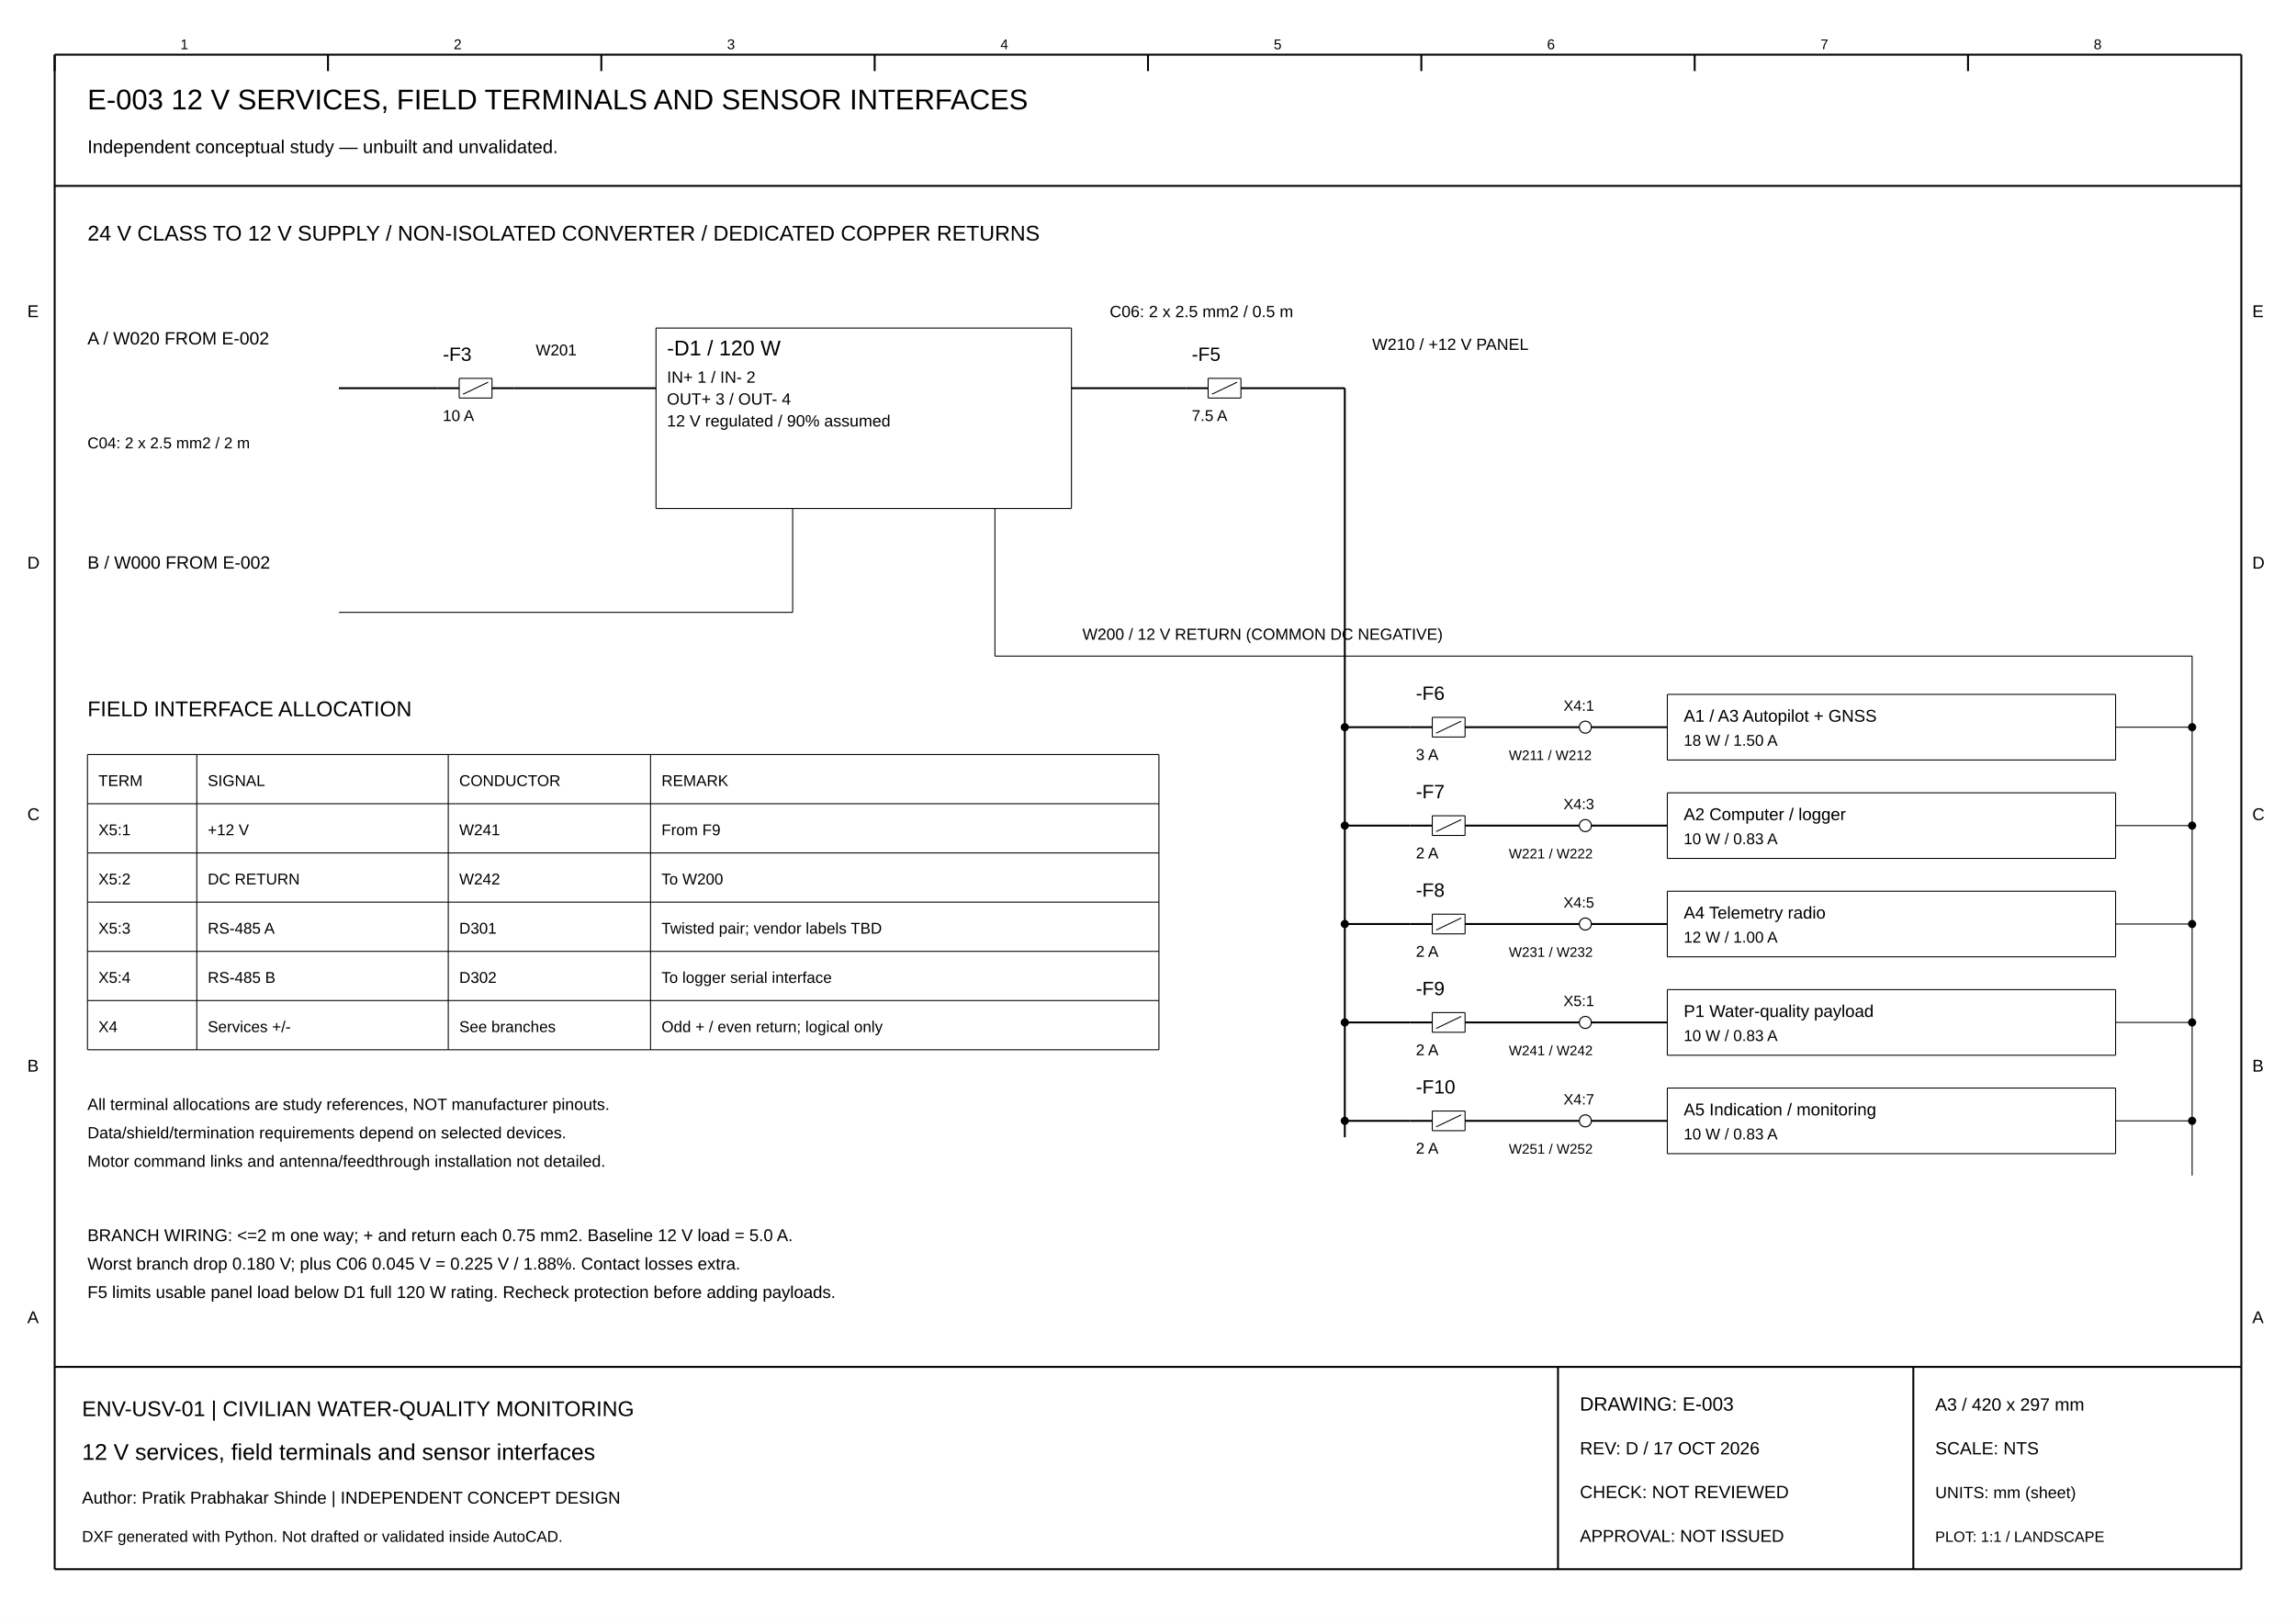
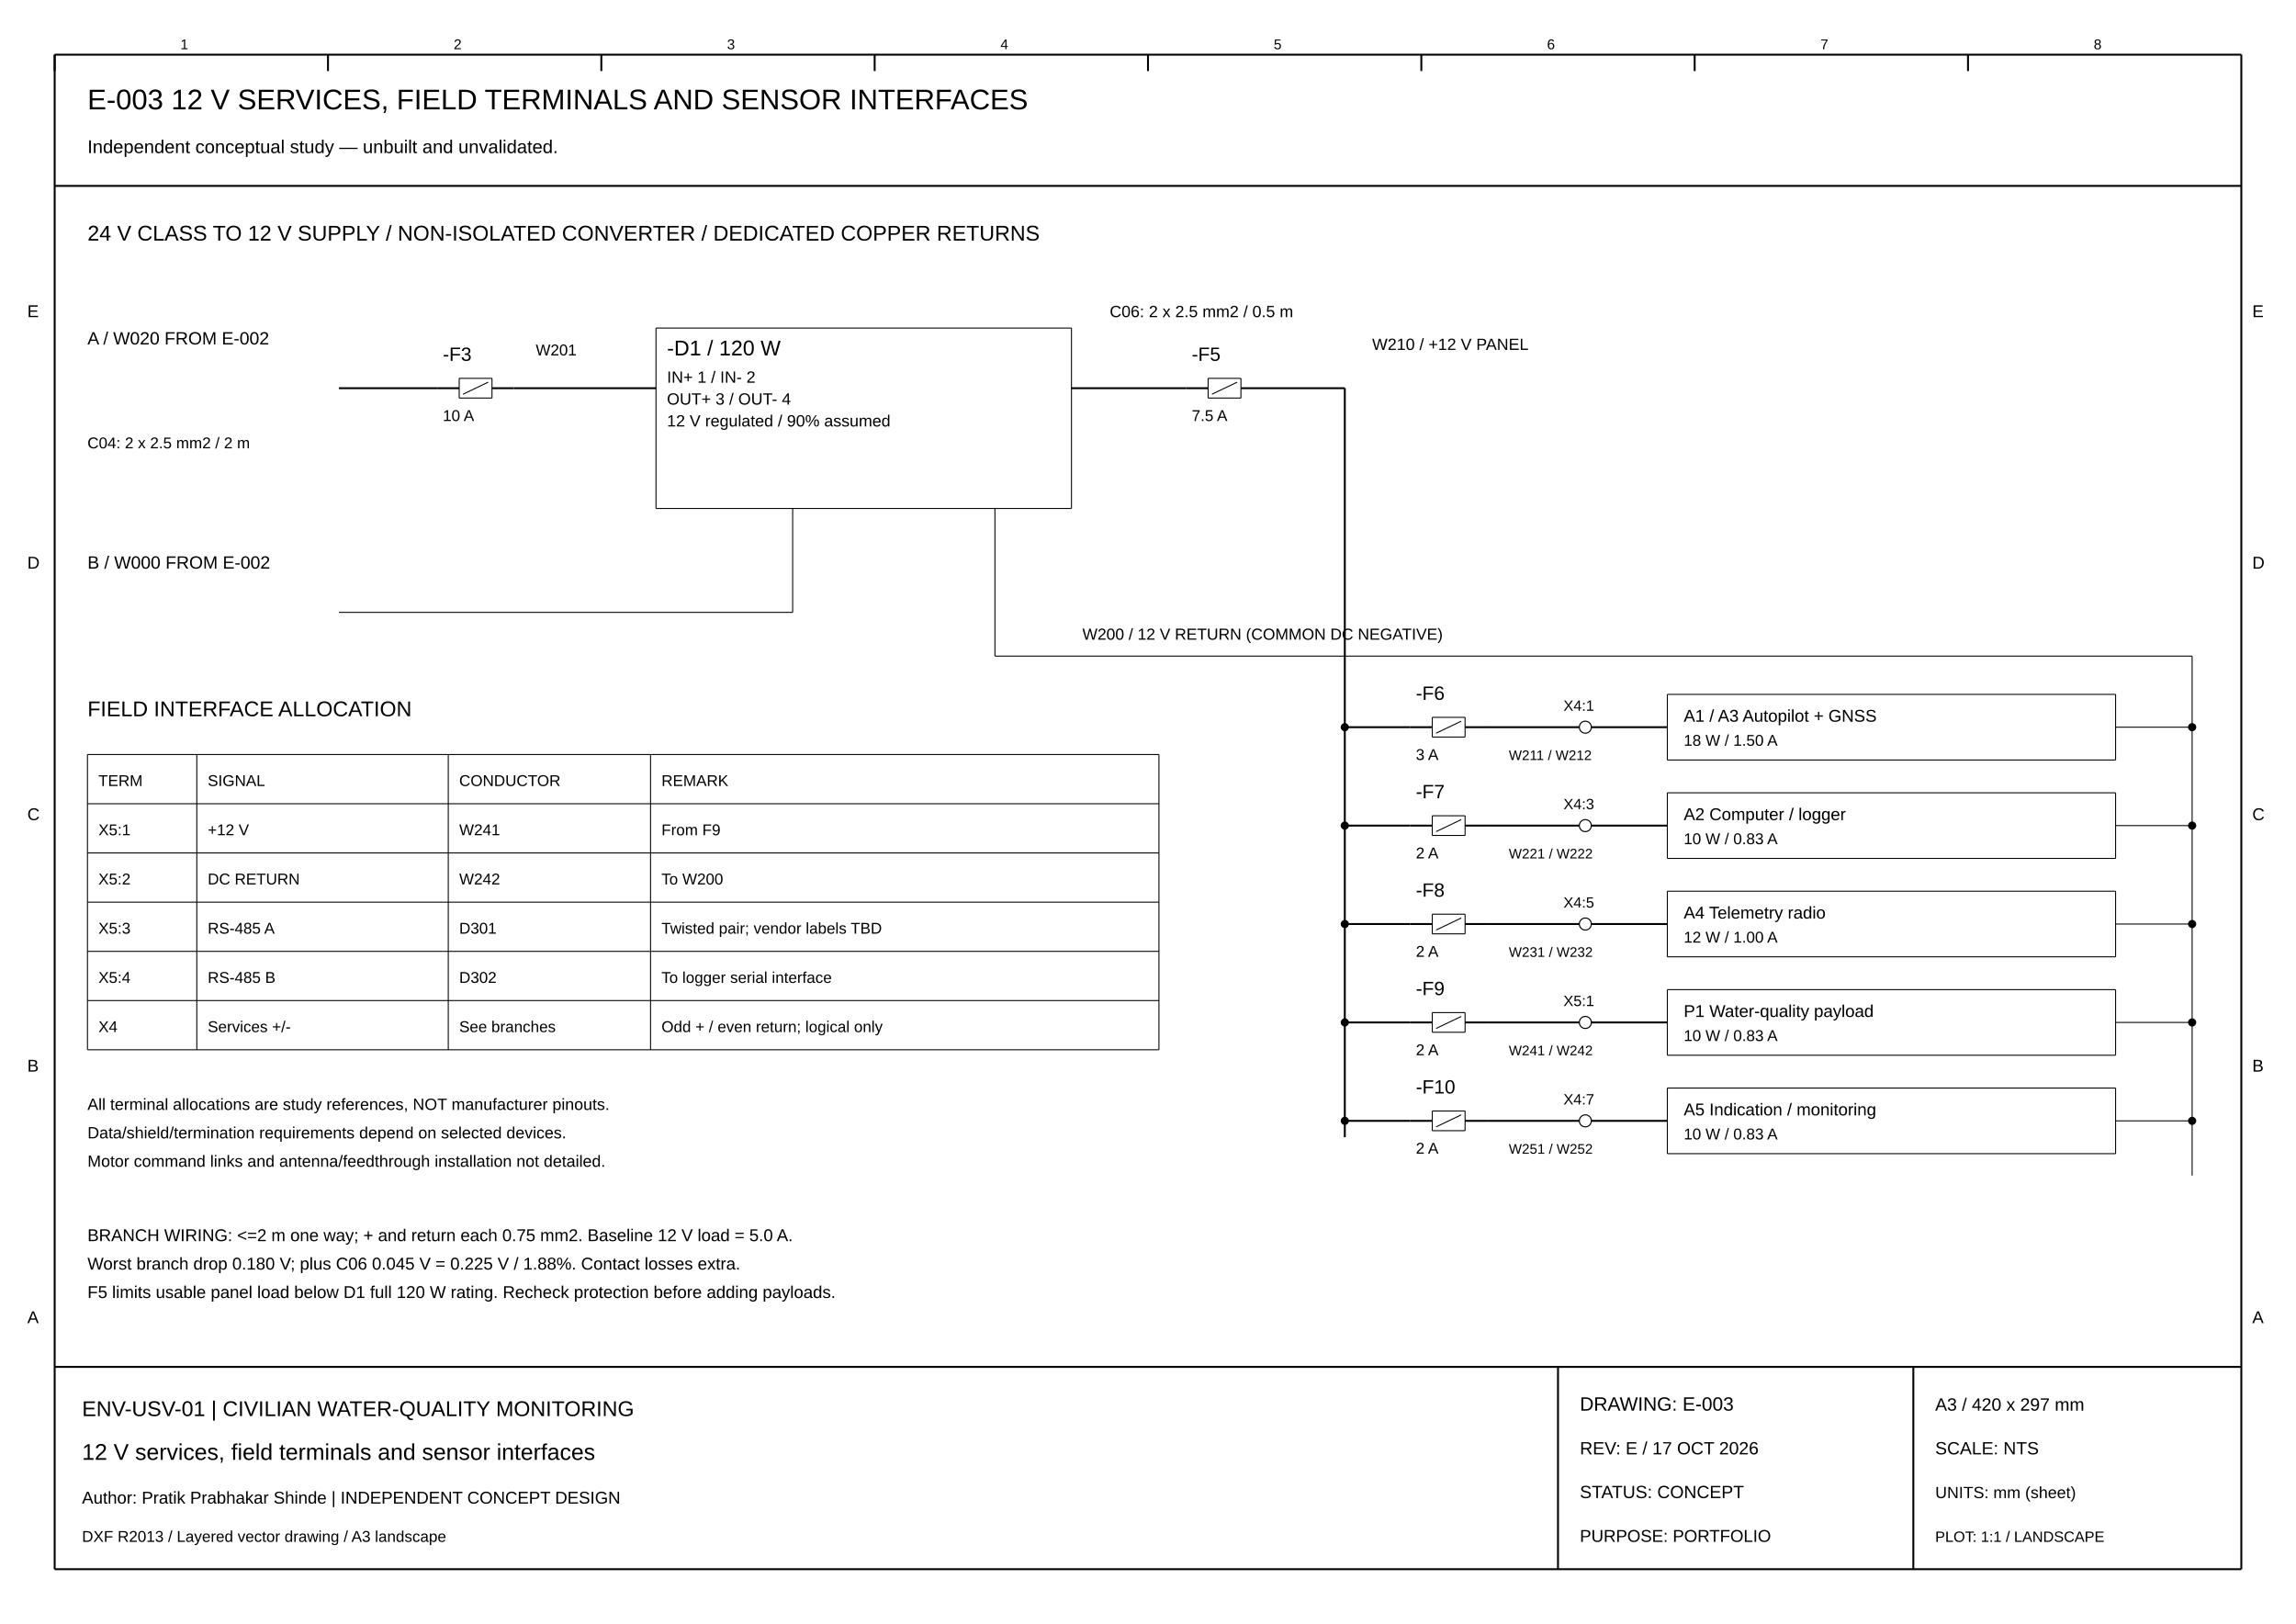
<svg xmlns="http://www.w3.org/2000/svg" viewBox="0 0 420 297" width="1680" height="1188">
  <rect width="420" height="297" fill="white" />
  <line x1="10" y1="287" x2="410" y2="287" stroke="black" stroke-width="0.35" />
  <line x1="410" y1="287" x2="410" y2="10" stroke="black" stroke-width="0.35" />
  <line x1="410" y1="10" x2="10" y2="10" stroke="black" stroke-width="0.35" />
  <line x1="10" y1="10" x2="10" y2="287" stroke="black" stroke-width="0.35" />
  <line x1="10" y1="13" x2="10" y2="10" stroke="black" stroke-width="0.35" />
  <text x="33" y="9" font-family="Arial,Helvetica,sans-serif" font-size="2.6">1</text>
  <line x1="60" y1="13" x2="60" y2="10" stroke="black" stroke-width="0.35" />
  <text x="83" y="9" font-family="Arial,Helvetica,sans-serif" font-size="2.6">2</text>
  <line x1="110" y1="13" x2="110" y2="10" stroke="black" stroke-width="0.35" />
  <text x="133" y="9" font-family="Arial,Helvetica,sans-serif" font-size="2.6">3</text>
  <line x1="160" y1="13" x2="160" y2="10" stroke="black" stroke-width="0.35" />
  <text x="183" y="9" font-family="Arial,Helvetica,sans-serif" font-size="2.6">4</text>
  <line x1="210" y1="13" x2="210" y2="10" stroke="black" stroke-width="0.35" />
  <text x="233" y="9" font-family="Arial,Helvetica,sans-serif" font-size="2.6">5</text>
  <line x1="260" y1="13" x2="260" y2="10" stroke="black" stroke-width="0.35" />
  <text x="283" y="9" font-family="Arial,Helvetica,sans-serif" font-size="2.6">6</text>
  <line x1="310" y1="13" x2="310" y2="10" stroke="black" stroke-width="0.35" />
  <text x="333" y="9" font-family="Arial,Helvetica,sans-serif" font-size="2.6">7</text>
  <line x1="360" y1="13" x2="360" y2="10" stroke="black" stroke-width="0.35" />
  <text x="383" y="9" font-family="Arial,Helvetica,sans-serif" font-size="2.6">8</text>
  <text x="5" y="242" font-family="Arial,Helvetica,sans-serif" font-size="3.12">A</text>
  <text x="412" y="242" font-family="Arial,Helvetica,sans-serif" font-size="3.12">A</text>
  <text x="5" y="196" font-family="Arial,Helvetica,sans-serif" font-size="3.12">B</text>
  <text x="412" y="196" font-family="Arial,Helvetica,sans-serif" font-size="3.12">B</text>
  <text x="5" y="150" font-family="Arial,Helvetica,sans-serif" font-size="3.12">C</text>
  <text x="412" y="150" font-family="Arial,Helvetica,sans-serif" font-size="3.12">C</text>
  <text x="5" y="104" font-family="Arial,Helvetica,sans-serif" font-size="3.12">D</text>
  <text x="412" y="104" font-family="Arial,Helvetica,sans-serif" font-size="3.12">D</text>
  <text x="5" y="58" font-family="Arial,Helvetica,sans-serif" font-size="3.12">E</text>
  <text x="412" y="58" font-family="Arial,Helvetica,sans-serif" font-size="3.12">E</text>
  <text x="16" y="20" font-family="Arial,Helvetica,sans-serif" font-size="5.2">E-003  12 V SERVICES, FIELD TERMINALS AND SENSOR INTERFACES</text>
  <text x="16" y="28" font-family="Arial,Helvetica,sans-serif" font-size="3.38">Independent conceptual study — unbuilt and unvalidated.</text>
  <line x1="10" y1="34" x2="410" y2="34" stroke="black" stroke-width="0.35" />
  <line x1="10" y1="250" x2="410" y2="250" stroke="black" stroke-width="0.35" />
  <text x="15" y="259" font-family="Arial,Helvetica,sans-serif" font-size="3.9">ENV-USV-01  |  CIVILIAN WATER-QUALITY MONITORING</text>
  <text x="15" y="267" font-family="Arial,Helvetica,sans-serif" font-size="4.16">12 V services, field terminals and sensor interfaces</text>
  <text x="15" y="275" font-family="Arial,Helvetica,sans-serif" font-size="3.12">Author: Pratik Prabhakar Shinde   |   INDEPENDENT CONCEPT DESIGN</text>
-   <text x="15" y="282" font-family="Arial,Helvetica,sans-serif" font-size="2.86">DXF generated with Python. Not drafted or validated inside AutoCAD.</text>
+   <text x="15" y="282" font-family="Arial,Helvetica,sans-serif" font-size="2.86">DXF R2013 / Layered vector drawing / A3 landscape</text>
  <line x1="285" y1="287" x2="285" y2="250" stroke="black" stroke-width="0.35" />
  <line x1="350" y1="287" x2="350" y2="250" stroke="black" stroke-width="0.35" />
  <text x="289" y="258" font-family="Arial,Helvetica,sans-serif" font-size="3.51">DRAWING: E-003</text>
-   <text x="289" y="266" font-family="Arial,Helvetica,sans-serif" font-size="3.25">REV: D / 17 OCT 2026</text>
-   <text x="289" y="274" font-family="Arial,Helvetica,sans-serif" font-size="3.25">CHECK: NOT REVIEWED</text>
-   <text x="289" y="282" font-family="Arial,Helvetica,sans-serif" font-size="3.12">APPROVAL: NOT ISSUED</text>
+   <text x="289" y="266" font-family="Arial,Helvetica,sans-serif" font-size="3.25">REV: E / 17 OCT 2026</text>
+   <text x="289" y="274" font-family="Arial,Helvetica,sans-serif" font-size="3.25">STATUS: CONCEPT</text>
+   <text x="289" y="282" font-family="Arial,Helvetica,sans-serif" font-size="3.12">PURPOSE: PORTFOLIO</text>
  <text x="354" y="258" font-family="Arial,Helvetica,sans-serif" font-size="3.25">A3 / 420 x 297 mm</text>
  <text x="354" y="266" font-family="Arial,Helvetica,sans-serif" font-size="3.25">SCALE: NTS</text>
  <text x="354" y="274" font-family="Arial,Helvetica,sans-serif" font-size="2.99">UNITS: mm (sheet)</text>
  <text x="354" y="282" font-family="Arial,Helvetica,sans-serif" font-size="2.73">PLOT: 1:1 / LANDSCAPE</text>
  <text x="16" y="44" font-family="Arial,Helvetica,sans-serif" font-size="3.9">24 V CLASS TO 12 V SUPPLY / NON-ISOLATED CONVERTER / DEDICATED COPPER RETURNS</text>
  <text x="16" y="63" font-family="Arial,Helvetica,sans-serif" font-size="3.25">A / W020 FROM E-002</text>
  <line x1="62" y1="71" x2="80" y2="71" stroke="black" stroke-width="0.35" />
  <line x1="80" y1="71" x2="84" y2="71" stroke="black" stroke-width="0.35" />
  <line x1="84" y1="72.8" x2="90" y2="72.8" stroke="black" stroke-width="0.18" />
  <line x1="90" y1="72.8" x2="90" y2="69.2" stroke="black" stroke-width="0.18" />
  <line x1="90" y1="69.2" x2="84" y2="69.2" stroke="black" stroke-width="0.18" />
  <line x1="84" y1="69.2" x2="84" y2="72.8" stroke="black" stroke-width="0.18" />
  <line x1="84.7" y1="72.1" x2="89.3" y2="69.9" stroke="black" stroke-width="0.18" />
  <line x1="90" y1="71" x2="94" y2="71" stroke="black" stroke-width="0.35" />
  <text x="81" y="66" font-family="Arial,Helvetica,sans-serif" font-size="3.51">-F3</text>
  <text x="81" y="77" font-family="Arial,Helvetica,sans-serif" font-size="2.86">10 A</text>
  <line x1="94" y1="71" x2="120" y2="71" stroke="black" stroke-width="0.35" />
  <text x="98" y="65" font-family="Arial,Helvetica,sans-serif" font-size="2.86">W201</text>
  <line x1="120" y1="93" x2="196" y2="93" stroke="black" stroke-width="0.18" />
  <line x1="196" y1="93" x2="196" y2="60" stroke="black" stroke-width="0.18" />
  <line x1="196" y1="60" x2="120" y2="60" stroke="black" stroke-width="0.18" />
  <line x1="120" y1="60" x2="120" y2="93" stroke="black" stroke-width="0.18" />
  <text x="122" y="65" font-family="Arial,Helvetica,sans-serif" font-size="3.9">-D1 / 120 W</text>
  <text x="122" y="70" font-family="Arial,Helvetica,sans-serif" font-size="2.99">IN+ 1 / IN- 2</text>
  <text x="122" y="74" font-family="Arial,Helvetica,sans-serif" font-size="2.99">OUT+ 3 / OUT- 4</text>
  <text x="122" y="78" font-family="Arial,Helvetica,sans-serif" font-size="2.99">12 V regulated / 90% assumed</text>
  <line x1="196" y1="71" x2="217" y2="71" stroke="black" stroke-width="0.35" />
  <line x1="217" y1="71" x2="221" y2="71" stroke="black" stroke-width="0.35" />
  <line x1="221" y1="72.8" x2="227" y2="72.8" stroke="black" stroke-width="0.18" />
  <line x1="227" y1="72.8" x2="227" y2="69.2" stroke="black" stroke-width="0.18" />
  <line x1="227" y1="69.2" x2="221" y2="69.2" stroke="black" stroke-width="0.18" />
  <line x1="221" y1="69.2" x2="221" y2="72.8" stroke="black" stroke-width="0.18" />
  <line x1="221.7" y1="72.1" x2="226.3" y2="69.9" stroke="black" stroke-width="0.18" />
  <line x1="227" y1="71" x2="231" y2="71" stroke="black" stroke-width="0.35" />
  <text x="218" y="66" font-family="Arial,Helvetica,sans-serif" font-size="3.51">-F5</text>
  <text x="218" y="77" font-family="Arial,Helvetica,sans-serif" font-size="2.86">7.5 A</text>
  <line x1="231" y1="71" x2="246" y2="71" stroke="black" stroke-width="0.35" />
  <text x="203" y="58" font-family="Arial,Helvetica,sans-serif" font-size="2.99">C06: 2 x 2.5 mm2 / 0.5 m</text>
  <line x1="246" y1="71" x2="246" y2="208" stroke="black" stroke-width="0.35" />
  <text x="251" y="64" font-family="Arial,Helvetica,sans-serif" font-size="2.99">W210 / +12 V PANEL</text>
  <text x="16" y="104" font-family="Arial,Helvetica,sans-serif" font-size="3.25">B / W000 FROM E-002</text>
  <line x1="62" y1="112" x2="145" y2="112" stroke="black" stroke-width="0.18" />
  <line x1="145" y1="112" x2="145" y2="93" stroke="black" stroke-width="0.18" />
  <line x1="182" y1="93" x2="182" y2="120" stroke="black" stroke-width="0.18" />
  <line x1="182" y1="120" x2="401" y2="120" stroke="black" stroke-width="0.18" />
  <line x1="401" y1="120" x2="401" y2="215" stroke="black" stroke-width="0.18" />
  <text x="198" y="117" font-family="Arial,Helvetica,sans-serif" font-size="2.925">W200 / 12 V RETURN (COMMON DC NEGATIVE)</text>
  <text x="16" y="82" font-family="Arial,Helvetica,sans-serif" font-size="2.86">C04: 2 x 2.5 mm2 / 2 m</text>
  <circle cx="246" cy="133" r="0.65" fill="black" stroke="black" stroke-width=".2" />
  <line x1="246" y1="133" x2="258" y2="133" stroke="black" stroke-width="0.35" />
  <line x1="258" y1="133" x2="262" y2="133" stroke="black" stroke-width="0.35" />
  <line x1="262" y1="134.8" x2="268" y2="134.8" stroke="black" stroke-width="0.18" />
  <line x1="268" y1="134.8" x2="268" y2="131.2" stroke="black" stroke-width="0.18" />
  <line x1="268" y1="131.2" x2="262" y2="131.2" stroke="black" stroke-width="0.18" />
  <line x1="262" y1="131.2" x2="262" y2="134.8" stroke="black" stroke-width="0.18" />
  <line x1="262.7" y1="134.1" x2="267.3" y2="131.9" stroke="black" stroke-width="0.18" />
  <line x1="268" y1="133" x2="272" y2="133" stroke="black" stroke-width="0.35" />
  <text x="259" y="128" font-family="Arial,Helvetica,sans-serif" font-size="3.51">-F6</text>
  <text x="259" y="139" font-family="Arial,Helvetica,sans-serif" font-size="2.86">3 A</text>
  <line x1="272" y1="133" x2="305" y2="133" stroke="black" stroke-width="0.35" />
  <circle cx="290" cy="133" r="1.1" fill="white" stroke="black" stroke-width=".2" />
  <text x="286" y="130" font-family="Arial,Helvetica,sans-serif" font-size="2.73">X4:1</text>
  <text x="276" y="139" font-family="Arial,Helvetica,sans-serif" font-size="2.535">W211 / W212</text>
  <line x1="305" y1="139" x2="387" y2="139" stroke="black" stroke-width="0.18" />
  <line x1="387" y1="139" x2="387" y2="127" stroke="black" stroke-width="0.18" />
  <line x1="387" y1="127" x2="305" y2="127" stroke="black" stroke-width="0.18" />
  <line x1="305" y1="127" x2="305" y2="139" stroke="black" stroke-width="0.18" />
  <text x="308" y="132" font-family="Arial,Helvetica,sans-serif" font-size="3.12">A1 / A3  Autopilot + GNSS</text>
  <text x="308" y="136.4" font-family="Arial,Helvetica,sans-serif" font-size="2.86">18 W / 1.50 A</text>
  <line x1="387" y1="133" x2="401" y2="133" stroke="black" stroke-width="0.18" />
  <circle cx="401" cy="133" r="0.65" fill="black" stroke="black" stroke-width=".2" />
  <circle cx="246" cy="151" r="0.65" fill="black" stroke="black" stroke-width=".2" />
  <line x1="246" y1="151" x2="258" y2="151" stroke="black" stroke-width="0.35" />
  <line x1="258" y1="151" x2="262" y2="151" stroke="black" stroke-width="0.35" />
  <line x1="262" y1="152.8" x2="268" y2="152.8" stroke="black" stroke-width="0.18" />
  <line x1="268" y1="152.8" x2="268" y2="149.2" stroke="black" stroke-width="0.18" />
  <line x1="268" y1="149.2" x2="262" y2="149.2" stroke="black" stroke-width="0.18" />
  <line x1="262" y1="149.2" x2="262" y2="152.8" stroke="black" stroke-width="0.18" />
  <line x1="262.7" y1="152.1" x2="267.3" y2="149.9" stroke="black" stroke-width="0.18" />
  <line x1="268" y1="151" x2="272" y2="151" stroke="black" stroke-width="0.35" />
  <text x="259" y="146" font-family="Arial,Helvetica,sans-serif" font-size="3.51">-F7</text>
  <text x="259" y="157" font-family="Arial,Helvetica,sans-serif" font-size="2.86">2 A</text>
  <line x1="272" y1="151" x2="305" y2="151" stroke="black" stroke-width="0.35" />
  <circle cx="290" cy="151" r="1.1" fill="white" stroke="black" stroke-width=".2" />
  <text x="286" y="148" font-family="Arial,Helvetica,sans-serif" font-size="2.73">X4:3</text>
  <text x="276" y="157" font-family="Arial,Helvetica,sans-serif" font-size="2.535">W221 / W222</text>
  <line x1="305" y1="157" x2="387" y2="157" stroke="black" stroke-width="0.18" />
  <line x1="387" y1="157" x2="387" y2="145" stroke="black" stroke-width="0.18" />
  <line x1="387" y1="145" x2="305" y2="145" stroke="black" stroke-width="0.18" />
  <line x1="305" y1="145" x2="305" y2="157" stroke="black" stroke-width="0.18" />
  <text x="308" y="150" font-family="Arial,Helvetica,sans-serif" font-size="3.12">A2  Computer / logger</text>
  <text x="308" y="154.4" font-family="Arial,Helvetica,sans-serif" font-size="2.86">10 W / 0.83 A</text>
  <line x1="387" y1="151" x2="401" y2="151" stroke="black" stroke-width="0.18" />
  <circle cx="401" cy="151" r="0.65" fill="black" stroke="black" stroke-width=".2" />
  <circle cx="246" cy="169" r="0.65" fill="black" stroke="black" stroke-width=".2" />
  <line x1="246" y1="169" x2="258" y2="169" stroke="black" stroke-width="0.35" />
  <line x1="258" y1="169" x2="262" y2="169" stroke="black" stroke-width="0.35" />
  <line x1="262" y1="170.8" x2="268" y2="170.8" stroke="black" stroke-width="0.18" />
  <line x1="268" y1="170.8" x2="268" y2="167.2" stroke="black" stroke-width="0.18" />
  <line x1="268" y1="167.2" x2="262" y2="167.2" stroke="black" stroke-width="0.18" />
  <line x1="262" y1="167.2" x2="262" y2="170.8" stroke="black" stroke-width="0.18" />
  <line x1="262.7" y1="170.1" x2="267.3" y2="167.9" stroke="black" stroke-width="0.18" />
  <line x1="268" y1="169" x2="272" y2="169" stroke="black" stroke-width="0.35" />
  <text x="259" y="164" font-family="Arial,Helvetica,sans-serif" font-size="3.51">-F8</text>
  <text x="259" y="175" font-family="Arial,Helvetica,sans-serif" font-size="2.86">2 A</text>
  <line x1="272" y1="169" x2="305" y2="169" stroke="black" stroke-width="0.35" />
  <circle cx="290" cy="169" r="1.1" fill="white" stroke="black" stroke-width=".2" />
  <text x="286" y="166" font-family="Arial,Helvetica,sans-serif" font-size="2.73">X4:5</text>
  <text x="276" y="175" font-family="Arial,Helvetica,sans-serif" font-size="2.535">W231 / W232</text>
  <line x1="305" y1="175" x2="387" y2="175" stroke="black" stroke-width="0.18" />
  <line x1="387" y1="175" x2="387" y2="163" stroke="black" stroke-width="0.18" />
  <line x1="387" y1="163" x2="305" y2="163" stroke="black" stroke-width="0.18" />
  <line x1="305" y1="163" x2="305" y2="175" stroke="black" stroke-width="0.18" />
  <text x="308" y="168" font-family="Arial,Helvetica,sans-serif" font-size="3.12">A4  Telemetry radio</text>
  <text x="308" y="172.4" font-family="Arial,Helvetica,sans-serif" font-size="2.86">12 W / 1.00 A</text>
  <line x1="387" y1="169" x2="401" y2="169" stroke="black" stroke-width="0.18" />
  <circle cx="401" cy="169" r="0.65" fill="black" stroke="black" stroke-width=".2" />
  <circle cx="246" cy="187" r="0.65" fill="black" stroke="black" stroke-width=".2" />
  <line x1="246" y1="187" x2="258" y2="187" stroke="black" stroke-width="0.35" />
  <line x1="258" y1="187" x2="262" y2="187" stroke="black" stroke-width="0.35" />
  <line x1="262" y1="188.8" x2="268" y2="188.8" stroke="black" stroke-width="0.18" />
  <line x1="268" y1="188.8" x2="268" y2="185.2" stroke="black" stroke-width="0.18" />
  <line x1="268" y1="185.2" x2="262" y2="185.2" stroke="black" stroke-width="0.18" />
  <line x1="262" y1="185.2" x2="262" y2="188.8" stroke="black" stroke-width="0.18" />
  <line x1="262.7" y1="188.1" x2="267.3" y2="185.9" stroke="black" stroke-width="0.18" />
  <line x1="268" y1="187" x2="272" y2="187" stroke="black" stroke-width="0.35" />
  <text x="259" y="182" font-family="Arial,Helvetica,sans-serif" font-size="3.51">-F9</text>
  <text x="259" y="193" font-family="Arial,Helvetica,sans-serif" font-size="2.86">2 A</text>
  <line x1="272" y1="187" x2="305" y2="187" stroke="black" stroke-width="0.35" />
  <circle cx="290" cy="187" r="1.1" fill="white" stroke="black" stroke-width=".2" />
  <text x="286" y="184" font-family="Arial,Helvetica,sans-serif" font-size="2.73">X5:1</text>
  <text x="276" y="193" font-family="Arial,Helvetica,sans-serif" font-size="2.535">W241 / W242</text>
  <line x1="305" y1="193" x2="387" y2="193" stroke="black" stroke-width="0.18" />
  <line x1="387" y1="193" x2="387" y2="181" stroke="black" stroke-width="0.18" />
  <line x1="387" y1="181" x2="305" y2="181" stroke="black" stroke-width="0.18" />
  <line x1="305" y1="181" x2="305" y2="193" stroke="black" stroke-width="0.18" />
  <text x="308" y="186" font-family="Arial,Helvetica,sans-serif" font-size="3.12">P1  Water-quality payload</text>
  <text x="308" y="190.4" font-family="Arial,Helvetica,sans-serif" font-size="2.86">10 W / 0.83 A</text>
  <line x1="387" y1="187" x2="401" y2="187" stroke="black" stroke-width="0.18" />
  <circle cx="401" cy="187" r="0.65" fill="black" stroke="black" stroke-width=".2" />
  <circle cx="246" cy="205" r="0.65" fill="black" stroke="black" stroke-width=".2" />
  <line x1="246" y1="205" x2="258" y2="205" stroke="black" stroke-width="0.35" />
  <line x1="258" y1="205" x2="262" y2="205" stroke="black" stroke-width="0.35" />
  <line x1="262" y1="206.8" x2="268" y2="206.8" stroke="black" stroke-width="0.18" />
  <line x1="268" y1="206.8" x2="268" y2="203.2" stroke="black" stroke-width="0.18" />
  <line x1="268" y1="203.2" x2="262" y2="203.2" stroke="black" stroke-width="0.18" />
  <line x1="262" y1="203.2" x2="262" y2="206.8" stroke="black" stroke-width="0.18" />
  <line x1="262.7" y1="206.1" x2="267.3" y2="203.9" stroke="black" stroke-width="0.18" />
  <line x1="268" y1="205" x2="272" y2="205" stroke="black" stroke-width="0.35" />
  <text x="259" y="200" font-family="Arial,Helvetica,sans-serif" font-size="3.51">-F10</text>
  <text x="259" y="211" font-family="Arial,Helvetica,sans-serif" font-size="2.86">2 A</text>
  <line x1="272" y1="205" x2="305" y2="205" stroke="black" stroke-width="0.35" />
  <circle cx="290" cy="205" r="1.1" fill="white" stroke="black" stroke-width=".2" />
  <text x="286" y="202" font-family="Arial,Helvetica,sans-serif" font-size="2.73">X4:7</text>
  <text x="276" y="211" font-family="Arial,Helvetica,sans-serif" font-size="2.535">W251 / W252</text>
  <line x1="305" y1="211" x2="387" y2="211" stroke="black" stroke-width="0.18" />
  <line x1="387" y1="211" x2="387" y2="199" stroke="black" stroke-width="0.18" />
  <line x1="387" y1="199" x2="305" y2="199" stroke="black" stroke-width="0.18" />
  <line x1="305" y1="199" x2="305" y2="211" stroke="black" stroke-width="0.18" />
  <text x="308" y="204" font-family="Arial,Helvetica,sans-serif" font-size="3.12">A5  Indication / monitoring</text>
  <text x="308" y="208.4" font-family="Arial,Helvetica,sans-serif" font-size="2.86">10 W / 0.83 A</text>
  <line x1="387" y1="205" x2="401" y2="205" stroke="black" stroke-width="0.18" />
  <circle cx="401" cy="205" r="0.65" fill="black" stroke="black" stroke-width=".2" />
  <text x="16" y="131" font-family="Arial,Helvetica,sans-serif" font-size="3.9">FIELD INTERFACE ALLOCATION</text>
  <line x1="16" y1="192" x2="212" y2="192" stroke="black" stroke-width="0.18" />
  <line x1="212" y1="192" x2="212" y2="138" stroke="black" stroke-width="0.18" />
  <line x1="212" y1="138" x2="16" y2="138" stroke="black" stroke-width="0.18" />
  <line x1="16" y1="138" x2="16" y2="192" stroke="black" stroke-width="0.18" />
  <line x1="36" y1="192" x2="36" y2="138" stroke="black" stroke-width="0.18" />
  <line x1="82" y1="192" x2="82" y2="138" stroke="black" stroke-width="0.18" />
  <line x1="119" y1="192" x2="119" y2="138" stroke="black" stroke-width="0.18" />
  <line x1="16" y1="147" x2="212" y2="147" stroke="black" stroke-width="0.18" />
  <line x1="16" y1="156" x2="212" y2="156" stroke="black" stroke-width="0.18" />
  <line x1="16" y1="165" x2="212" y2="165" stroke="black" stroke-width="0.18" />
  <line x1="16" y1="174" x2="212" y2="174" stroke="black" stroke-width="0.18" />
  <line x1="16" y1="183" x2="212" y2="183" stroke="black" stroke-width="0.18" />
  <text x="18" y="143.76" font-family="Arial,Helvetica,sans-serif" font-size="2.86">TERM</text>
  <text x="38" y="143.76" font-family="Arial,Helvetica,sans-serif" font-size="2.86">SIGNAL</text>
  <text x="84" y="143.76" font-family="Arial,Helvetica,sans-serif" font-size="2.86">CONDUCTOR</text>
  <text x="121" y="143.76" font-family="Arial,Helvetica,sans-serif" font-size="2.86">REMARK</text>
  <text x="18" y="152.76" font-family="Arial,Helvetica,sans-serif" font-size="2.86">X5:1</text>
  <text x="38" y="152.76" font-family="Arial,Helvetica,sans-serif" font-size="2.86">+12 V</text>
  <text x="84" y="152.76" font-family="Arial,Helvetica,sans-serif" font-size="2.86">W241</text>
  <text x="121" y="152.76" font-family="Arial,Helvetica,sans-serif" font-size="2.86">From F9</text>
  <text x="18" y="161.76" font-family="Arial,Helvetica,sans-serif" font-size="2.86">X5:2</text>
  <text x="38" y="161.76" font-family="Arial,Helvetica,sans-serif" font-size="2.86">DC RETURN</text>
  <text x="84" y="161.76" font-family="Arial,Helvetica,sans-serif" font-size="2.86">W242</text>
  <text x="121" y="161.76" font-family="Arial,Helvetica,sans-serif" font-size="2.86">To W200</text>
  <text x="18" y="170.76" font-family="Arial,Helvetica,sans-serif" font-size="2.86">X5:3</text>
  <text x="38" y="170.76" font-family="Arial,Helvetica,sans-serif" font-size="2.86">RS-485 A</text>
  <text x="84" y="170.76" font-family="Arial,Helvetica,sans-serif" font-size="2.86">D301</text>
  <text x="121" y="170.76" font-family="Arial,Helvetica,sans-serif" font-size="2.86">Twisted pair; vendor labels TBD</text>
  <text x="18" y="179.76" font-family="Arial,Helvetica,sans-serif" font-size="2.86">X5:4</text>
  <text x="38" y="179.76" font-family="Arial,Helvetica,sans-serif" font-size="2.86">RS-485 B</text>
  <text x="84" y="179.76" font-family="Arial,Helvetica,sans-serif" font-size="2.86">D302</text>
  <text x="121" y="179.76" font-family="Arial,Helvetica,sans-serif" font-size="2.86">To logger serial interface</text>
  <text x="18" y="188.76" font-family="Arial,Helvetica,sans-serif" font-size="2.86">X4</text>
  <text x="38" y="188.76" font-family="Arial,Helvetica,sans-serif" font-size="2.86">Services +/-</text>
  <text x="84" y="188.76" font-family="Arial,Helvetica,sans-serif" font-size="2.86">See branches</text>
  <text x="121" y="188.76" font-family="Arial,Helvetica,sans-serif" font-size="2.86">Odd + / even return; logical only</text>
  <text x="16" y="203.0" font-family="Arial,Helvetica,sans-serif" font-size="2.99">All terminal allocations are study references, NOT manufacturer pinouts.</text>
  <text x="16" y="208.2" font-family="Arial,Helvetica,sans-serif" font-size="2.99">Data/shield/termination requirements depend on selected devices.</text>
  <text x="16" y="213.4" font-family="Arial,Helvetica,sans-serif" font-size="2.99">Motor command links and antenna/feedthrough installation not detailed.</text>
  <text x="16" y="227.0" font-family="Arial,Helvetica,sans-serif" font-size="3.12">BRANCH WIRING: &lt;=2 m one way; + and return each 0.75 mm2. Baseline 12 V load = 5.0 A.</text>
  <text x="16" y="232.2" font-family="Arial,Helvetica,sans-serif" font-size="3.12">Worst branch drop 0.180 V; plus C06 0.045 V = 0.225 V / 1.88%. Contact losses extra.</text>
  <text x="16" y="237.4" font-family="Arial,Helvetica,sans-serif" font-size="3.12">F5 limits usable panel load below D1 full 120 W rating. Recheck protection before adding payloads.</text>
</svg>
